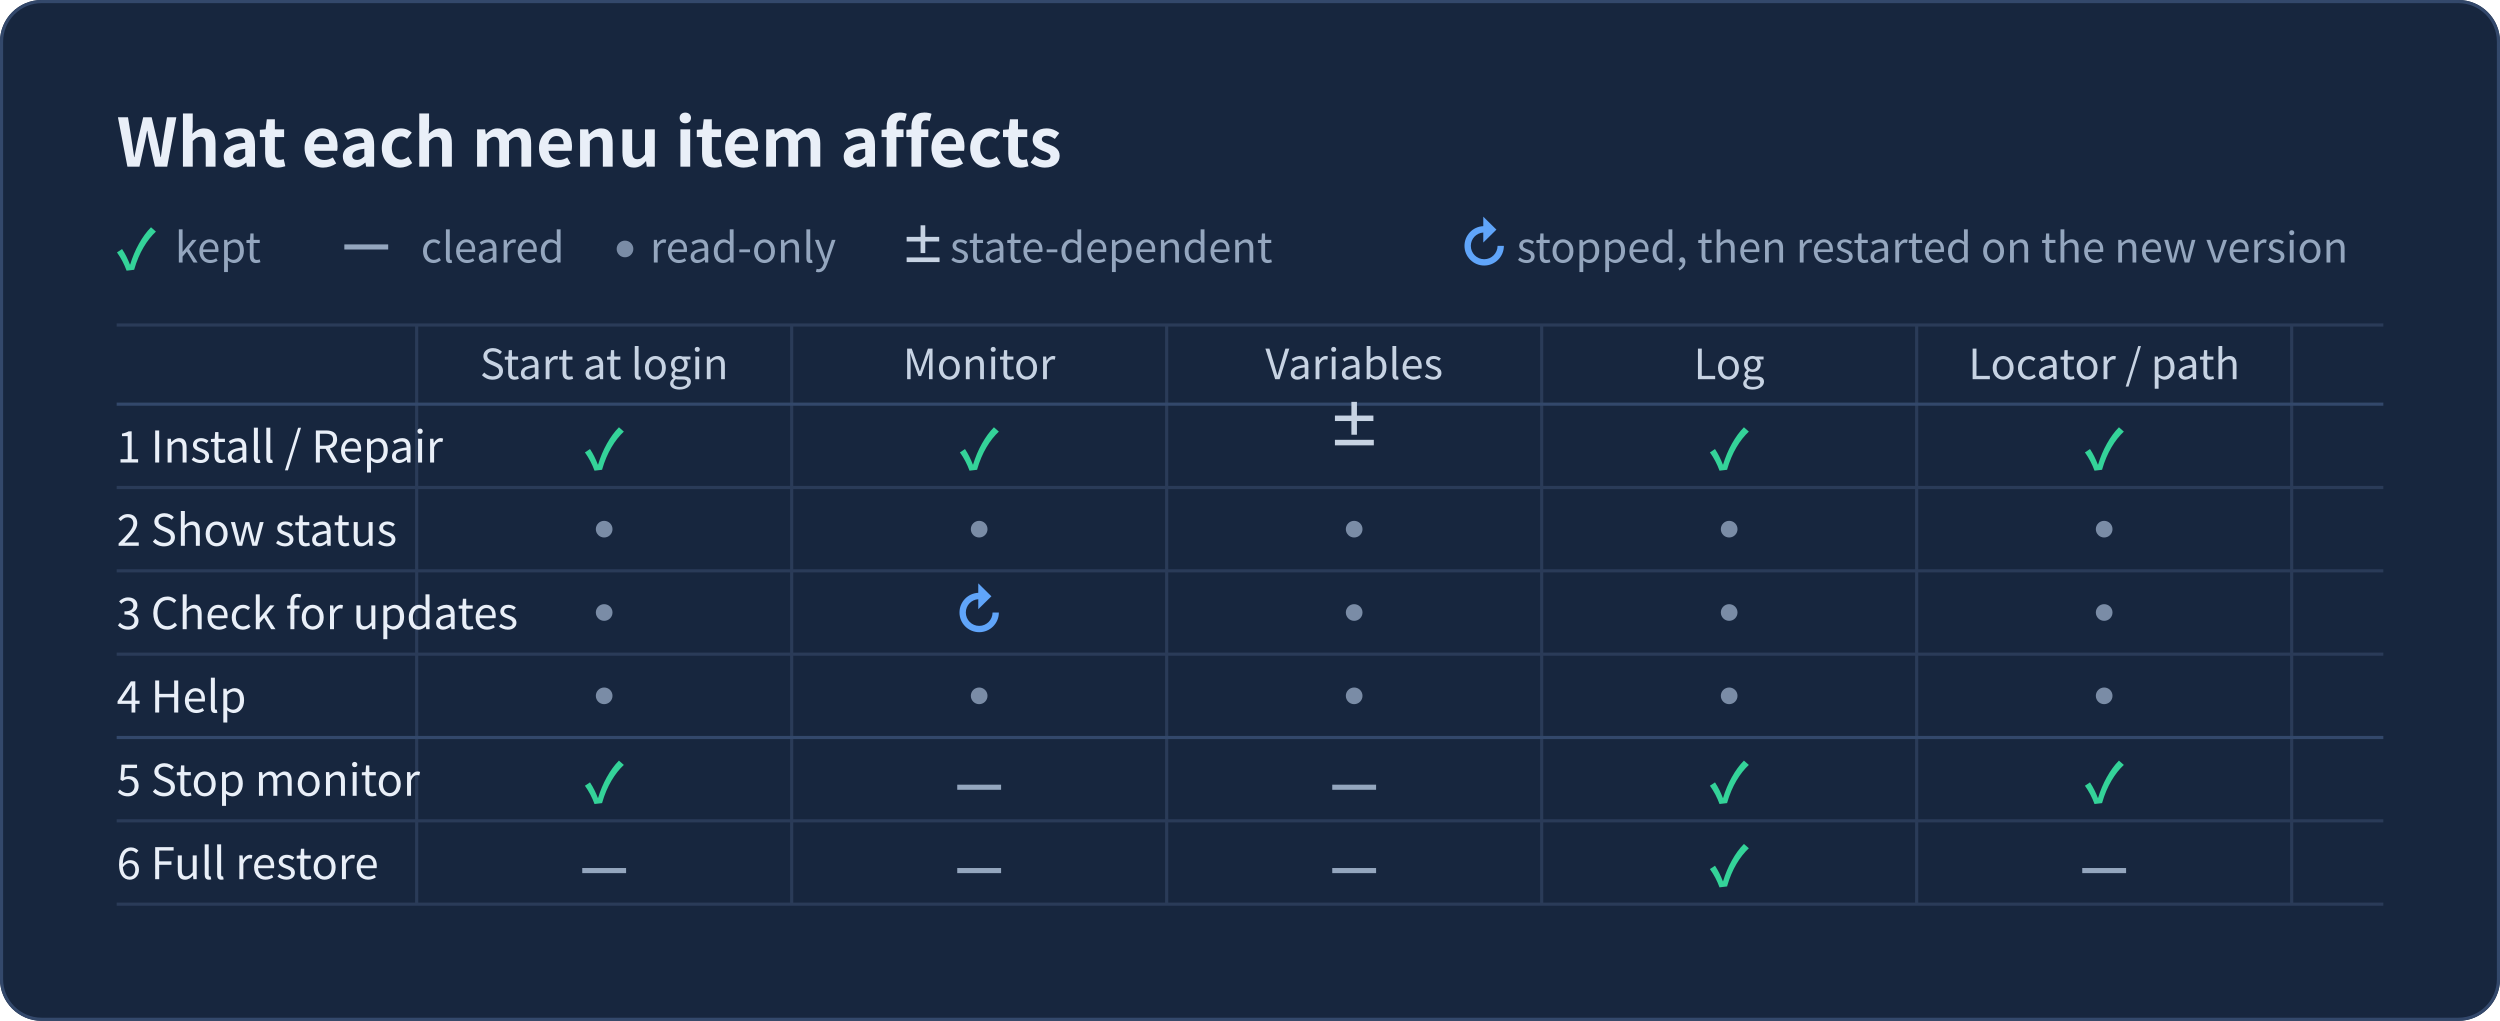
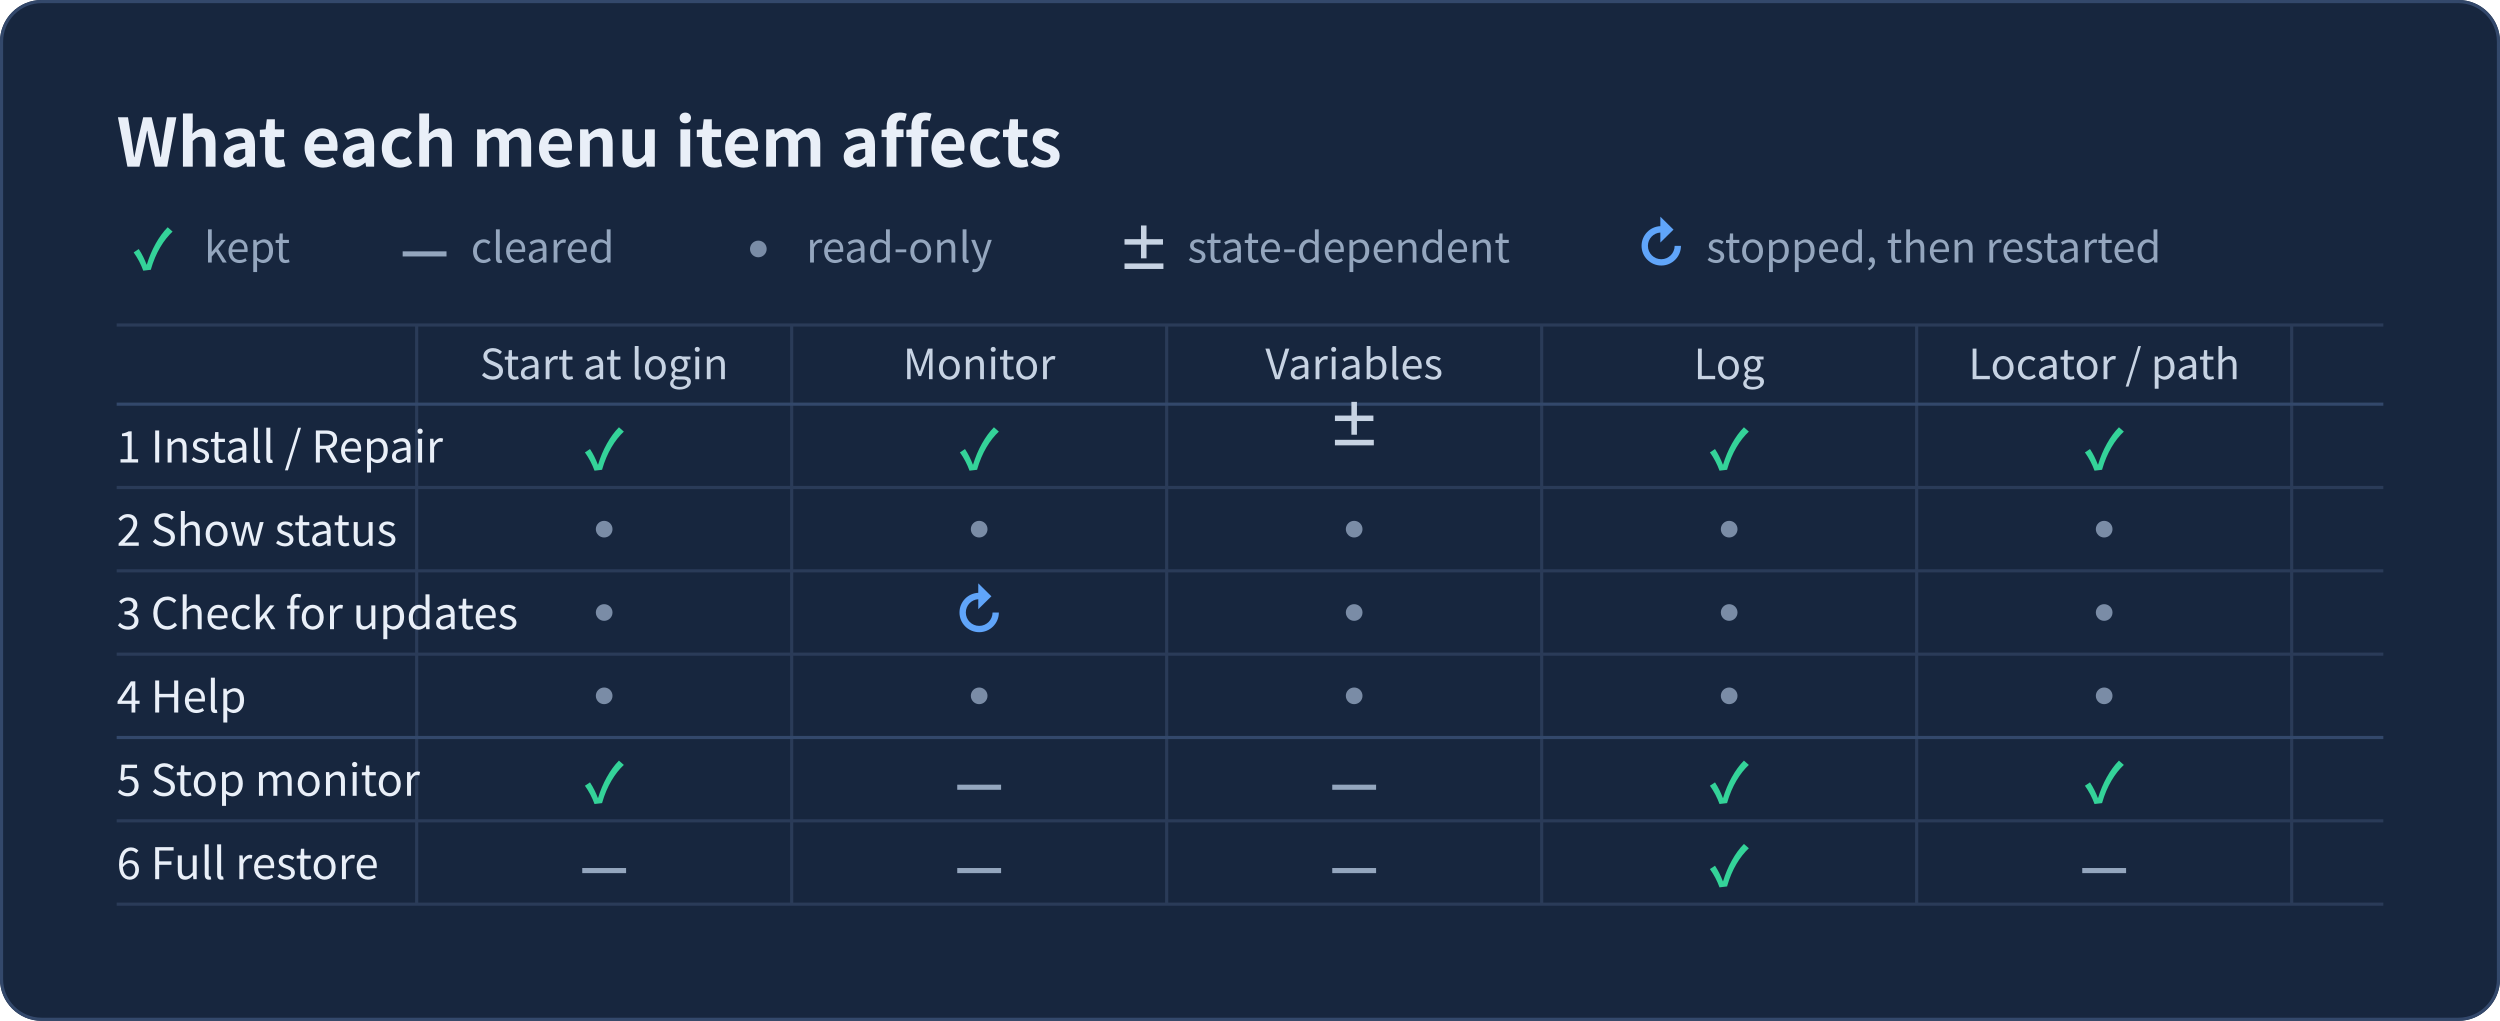
<svg xmlns="http://www.w3.org/2000/svg" width="1200" height="490" viewBox="0 0 1200 490" role="img" aria-labelledby="buttonsTitle buttonsDesc" font-family="-apple-system, BlinkMacSystemFont, 'Segoe UI', 'PingFang SC', 'Microsoft YaHei', 'Noto Sans CJK SC', sans-serif">
  <rect width="1200" height="490" rx="20" fill="#17263E" />
  <rect x="0.75" y="0.75" width="1198.5" height="488.5" rx="19.25" fill="none" stroke="#33486B" stroke-width="1.5" />
  <g id="heading">
    <text x="56" y="80" font-size="32" font-weight="700" fill="#E9EFF8">What each menu item affects</text>
-     <text x="56" y="118" dominant-baseline="central" font-size="26" font-weight="700" fill="#34D399">✓</text>
-     <text x="84" y="126" font-size="20" fill="#94A6BE">kept</text>
-     <text x="164" y="126" font-size="26" font-weight="700" fill="#94A6BE">—</text>
-     <text x="202" y="126" font-size="20" fill="#94A6BE">cleared</text>
-     <circle cx="300" cy="119.5" r="4" fill="#7A8CA6" />
-     <text x="312" y="126" font-size="20" fill="#94A6BE">read-only</text>
-     <text x="432" y="126" font-size="22" font-weight="700" fill="#C7D3E3">±</text>
-     <text x="456" y="126" font-size="20" fill="#94A6BE">state-dependent</text>
  </g>
-   <g id="legend2">
-     <text x="700" y="118" dominant-baseline="central" font-size="26" font-weight="700" fill="#60A5FA">↻</text>
-     <text x="728" y="126" font-size="20" fill="#94A6BE">stopped, then restarted on the new version</text>
+   <g id="legend">
+     <text x="64" y="118" dominant-baseline="central" font-size="26" font-weight="700" fill="#34D399">✓</text>
+     <text x="98" y="126" font-size="20" fill="#94A6BE">kept</text>
+     <text x="192" y="118" dominant-baseline="central" font-size="26" font-weight="700" fill="#94A6BE">—</text>
+     <text x="226" y="126" font-size="20" fill="#94A6BE">cleared</text>
+     <circle cx="364" cy="119.5" r="4" fill="#7A8CA6" />
+     <text x="387" y="126" font-size="20" fill="#94A6BE">read-only</text>
+     <text x="536" y="118" dominant-baseline="central" font-size="26" font-weight="700" fill="#C7D3E3">±</text>
+     <text x="570" y="126" font-size="20" fill="#94A6BE">state-dependent</text>
+     <text x="785" y="118" dominant-baseline="central" font-size="26" font-weight="700" fill="#60A5FA">↻</text>
+     <text x="819" y="126" font-size="20" fill="#94A6BE">stopped, then restarted</text>
  </g>
  <g id="grid" fill="none" stroke-width="1.5">
    <path d="M200 156V434M380 156V434M560 156V434M740 156V434M920 156V434M1100 156V434" stroke="#2A3B58" />
    <path d="M56 156H1144M56 434H1144" stroke="#2A3B58" />
    <path d="M56 194H1144M56 354H1144" stroke="#33486B" />
  </g>
  <g id="column-labels" font-size="20" fill="#C7D3E3" text-anchor="middle">
    <text x="290" y="182">Start at login</text>
    <text x="470" y="182">Monitor</text>
    <text x="650" y="182">Variables</text>
    <text x="830" y="182">Log</text>
    <text x="1010" y="182">Locator / path</text>
  </g>
  <g id="row-labels" font-size="21" fill="#E9EFF8">
    <text x="56" y="222">1 Install / Repair</text>
    <text x="56" y="262">2 Show status</text>
    <text x="56" y="302">3 Check for updates</text>
    <text x="56" y="342">4 Help</text>
    <text x="56" y="382">5 Stop monitor</text>
    <text x="56" y="422">6 Full restore</text>
  </g>
  <g id="row-lines" stroke="#2A3B58" stroke-width="1.5">
    <path d="M56 234H1144M56 274H1144M56 314H1144M56 394H1144" />
  </g>
  <g id="kept" font-size="26" font-weight="700" fill="#34D399" text-anchor="middle">
    <text x="290" y="214" dominant-baseline="central">✓</text>
    <text x="470" y="214" dominant-baseline="central">✓</text>
    <text x="830" y="214" dominant-baseline="central">✓</text>
    <text x="1010" y="214" dominant-baseline="central">✓</text>
    <text x="290" y="374" dominant-baseline="central">✓</text>
    <text x="830" y="374" dominant-baseline="central">✓</text>
    <text x="1010" y="374" dominant-baseline="central">✓</text>
    <text x="830" y="414" dominant-baseline="central">✓</text>
  </g>
  <g id="by-state" font-size="26" font-weight="700" fill="#C7D3E3" text-anchor="middle">
    <text x="650" y="214">±</text>
  </g>
  <g id="restart" font-size="26" font-weight="700" fill="#60A5FA" text-anchor="middle">
    <text x="470" y="294" dominant-baseline="central">↻</text>
  </g>
  <g id="cleared" font-size="26" font-weight="700" fill="#94A6BE" text-anchor="middle">
    <text x="470" y="374" dominant-baseline="central">—</text>
    <text x="650" y="374" dominant-baseline="central">—</text>
    <text x="290" y="414" dominant-baseline="central">—</text>
    <text x="470" y="414" dominant-baseline="central">—</text>
    <text x="650" y="414" dominant-baseline="central">—</text>
    <text x="1010" y="414" dominant-baseline="central">—</text>
  </g>
  <g id="read-only" fill="#7A8CA6">
    <circle cx="290" cy="254" r="4" />
    <circle cx="470" cy="254" r="4" />
    <circle cx="650" cy="254" r="4" />
    <circle cx="830" cy="254" r="4" />
    <circle cx="1010" cy="254" r="4" />
    <circle cx="290" cy="294" r="4" />
    <circle cx="650" cy="294" r="4" />
    <circle cx="830" cy="294" r="4" />
    <circle cx="1010" cy="294" r="4" />
    <circle cx="290" cy="334" r="4" />
    <circle cx="470" cy="334" r="4" />
    <circle cx="650" cy="334" r="4" />
    <circle cx="830" cy="334" r="4" />
    <circle cx="1010" cy="334" r="4" />
  </g>
</svg>
